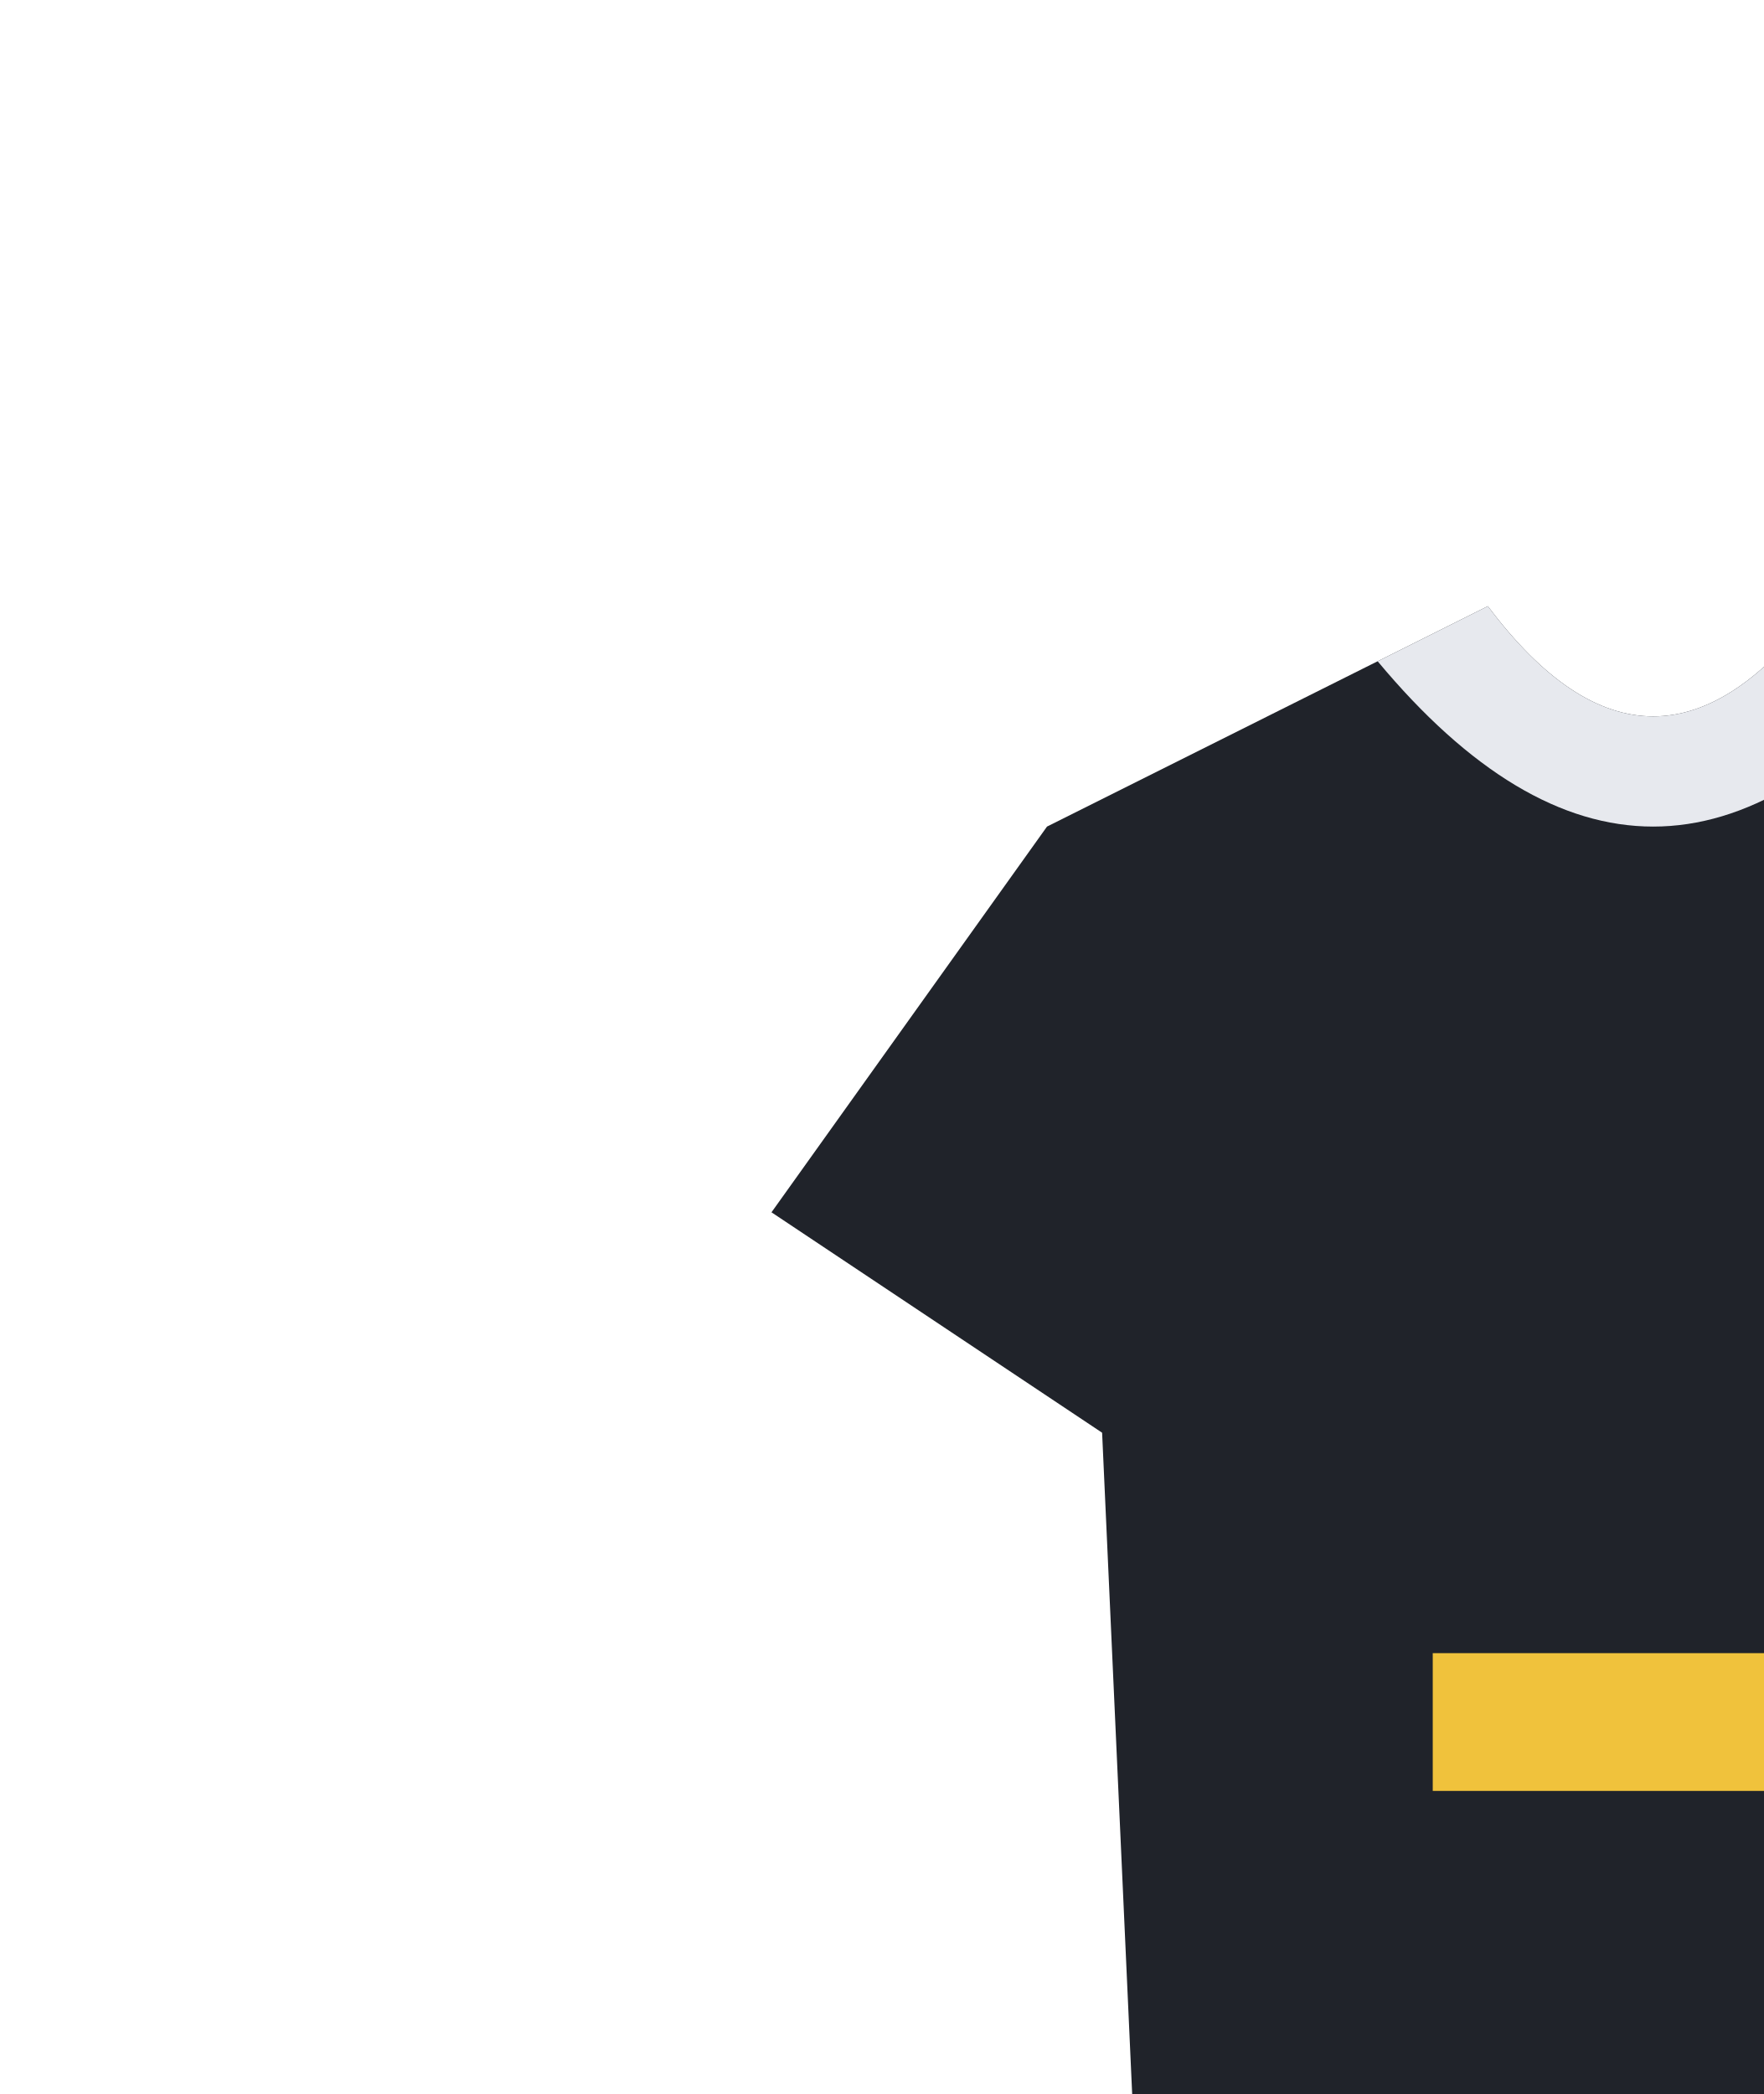
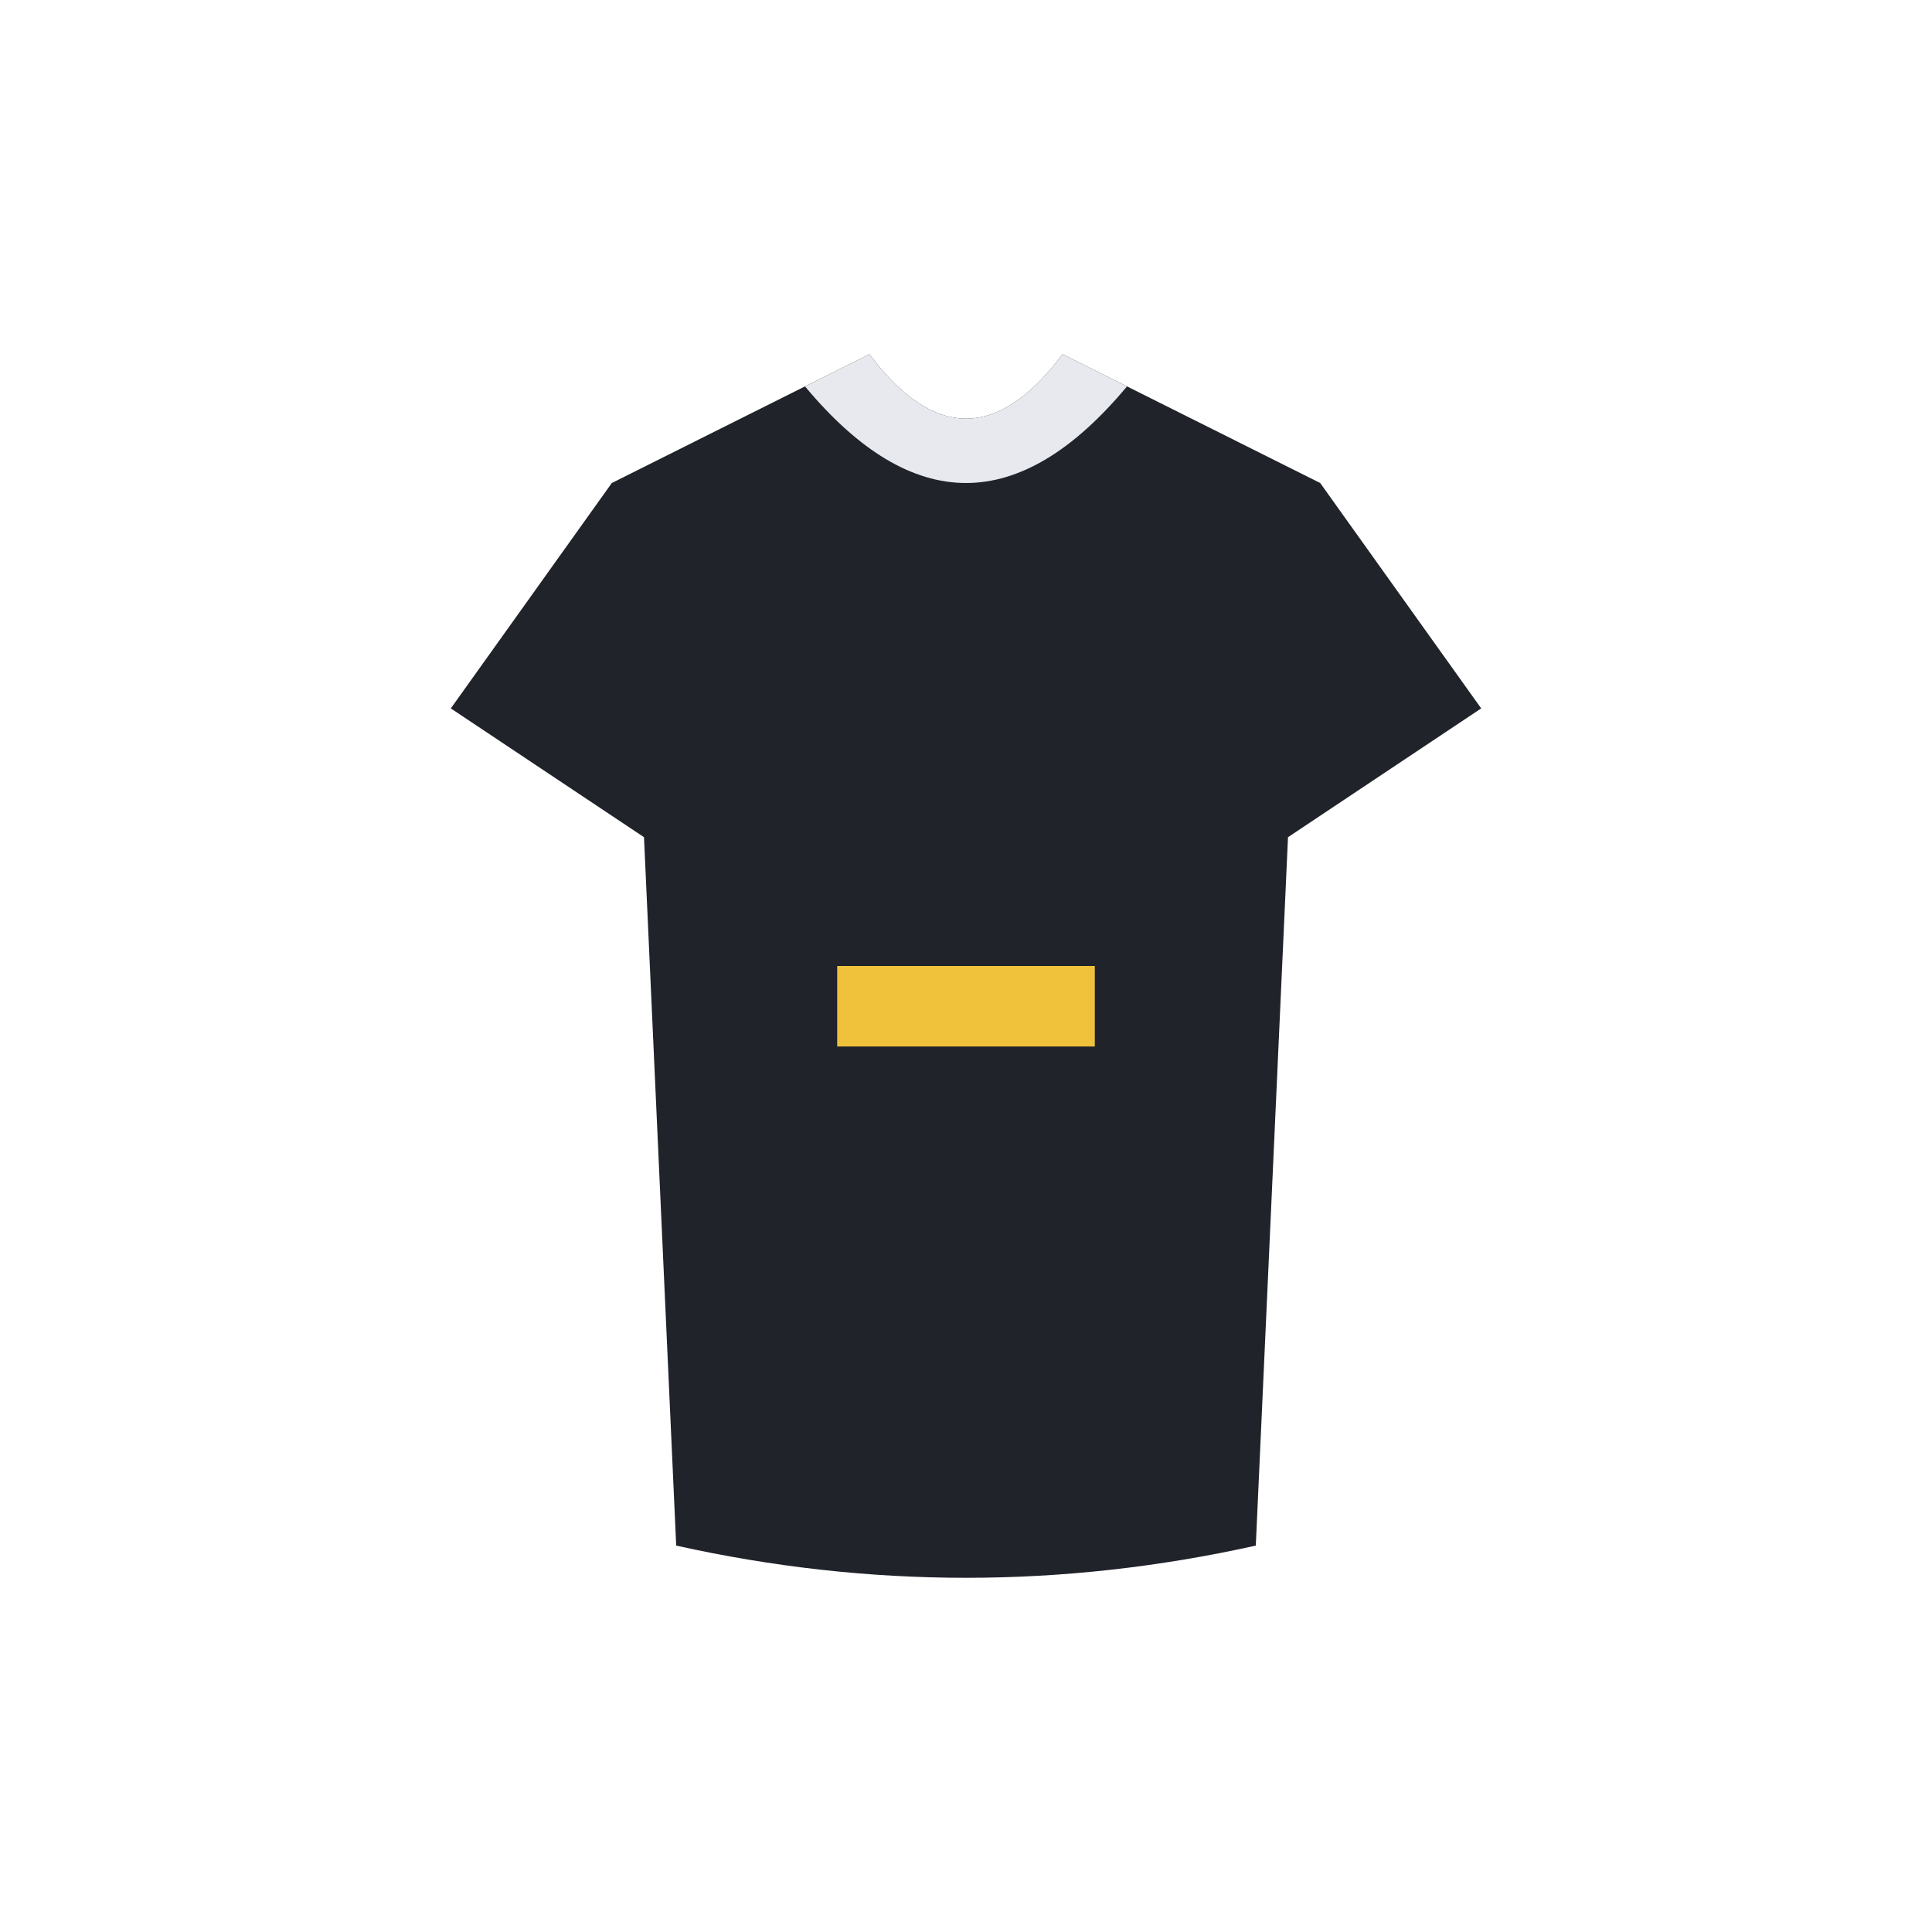
- <svg xmlns="http://www.w3.org/2000/svg" viewBox="0 0 0 0 120 120" fill="none">
+ <svg xmlns="http://www.w3.org/2000/svg" width="100%" height="100%" viewBox="0 0 120 120" fill="none">
  <path d="M38 30 L54 22 Q60 30 66 22 L82 30 L92 44 L80 52 L78 96 Q60 100 42 96 L40 52 L28 44 Z" fill="#20232a" />
  <path d="M54 22 Q60 30 66 22 L70 24 Q60 36 50 24 Z" fill="#e7e9ee" />
  <path d="M52 60 h16 v5 h-16 z" fill="#f0c23c" />
</svg>
